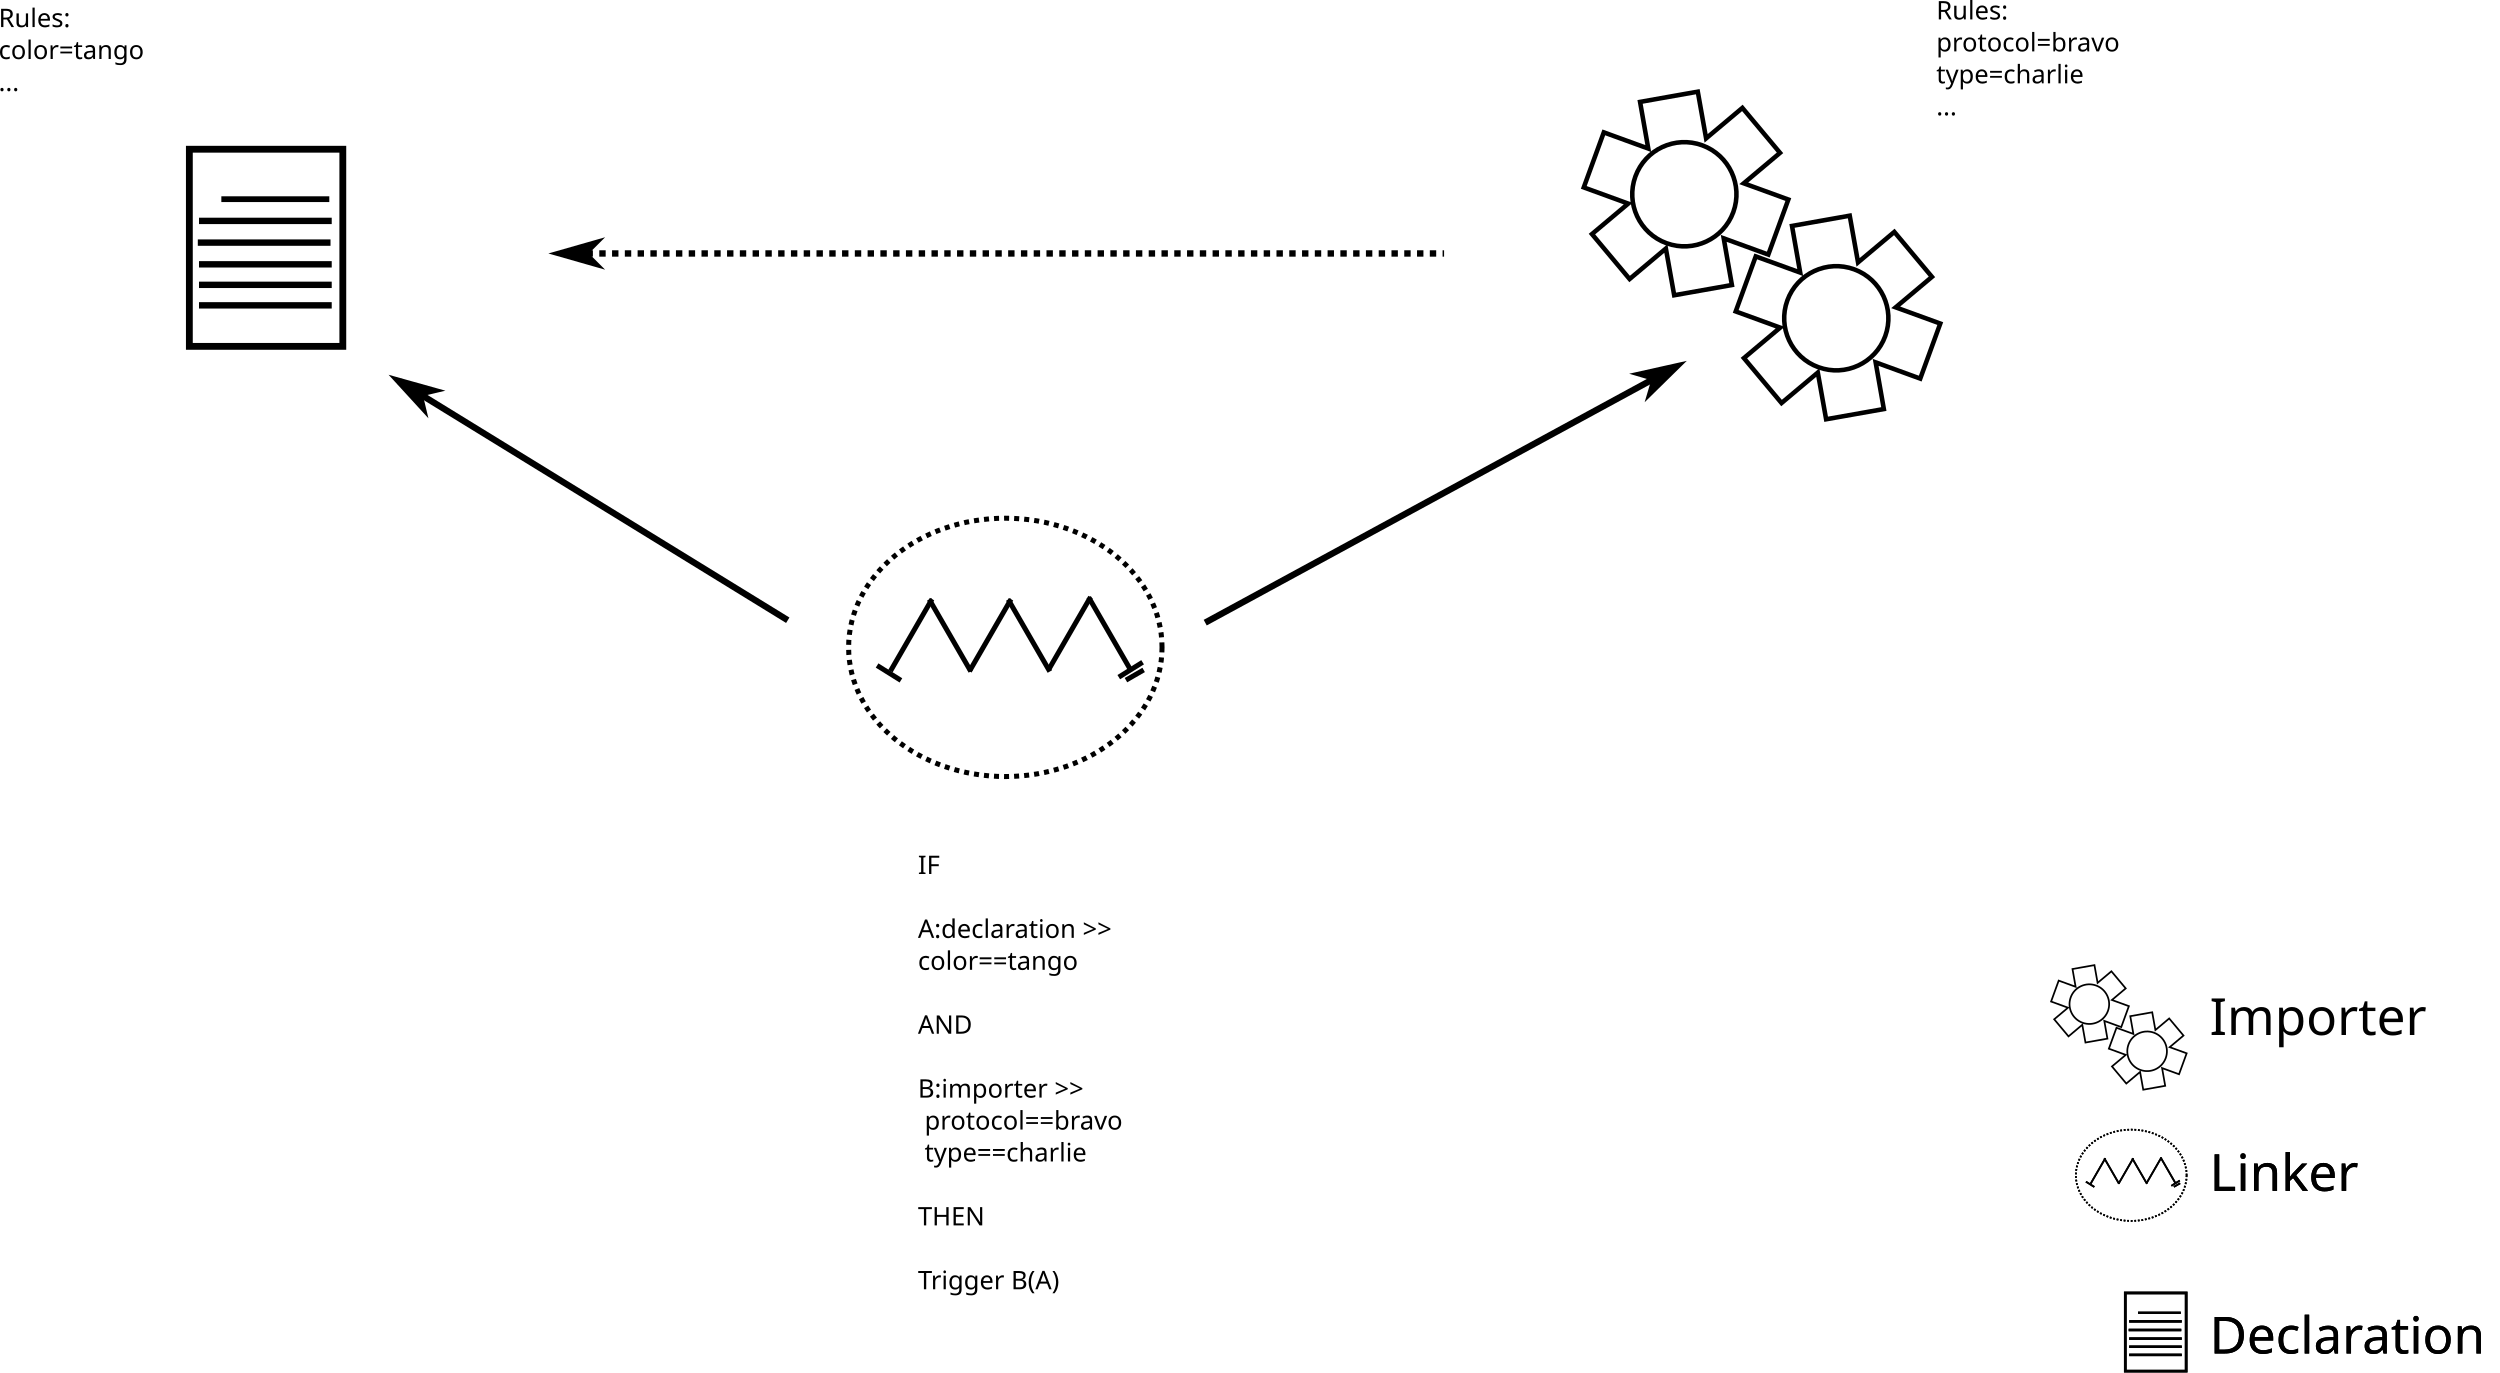
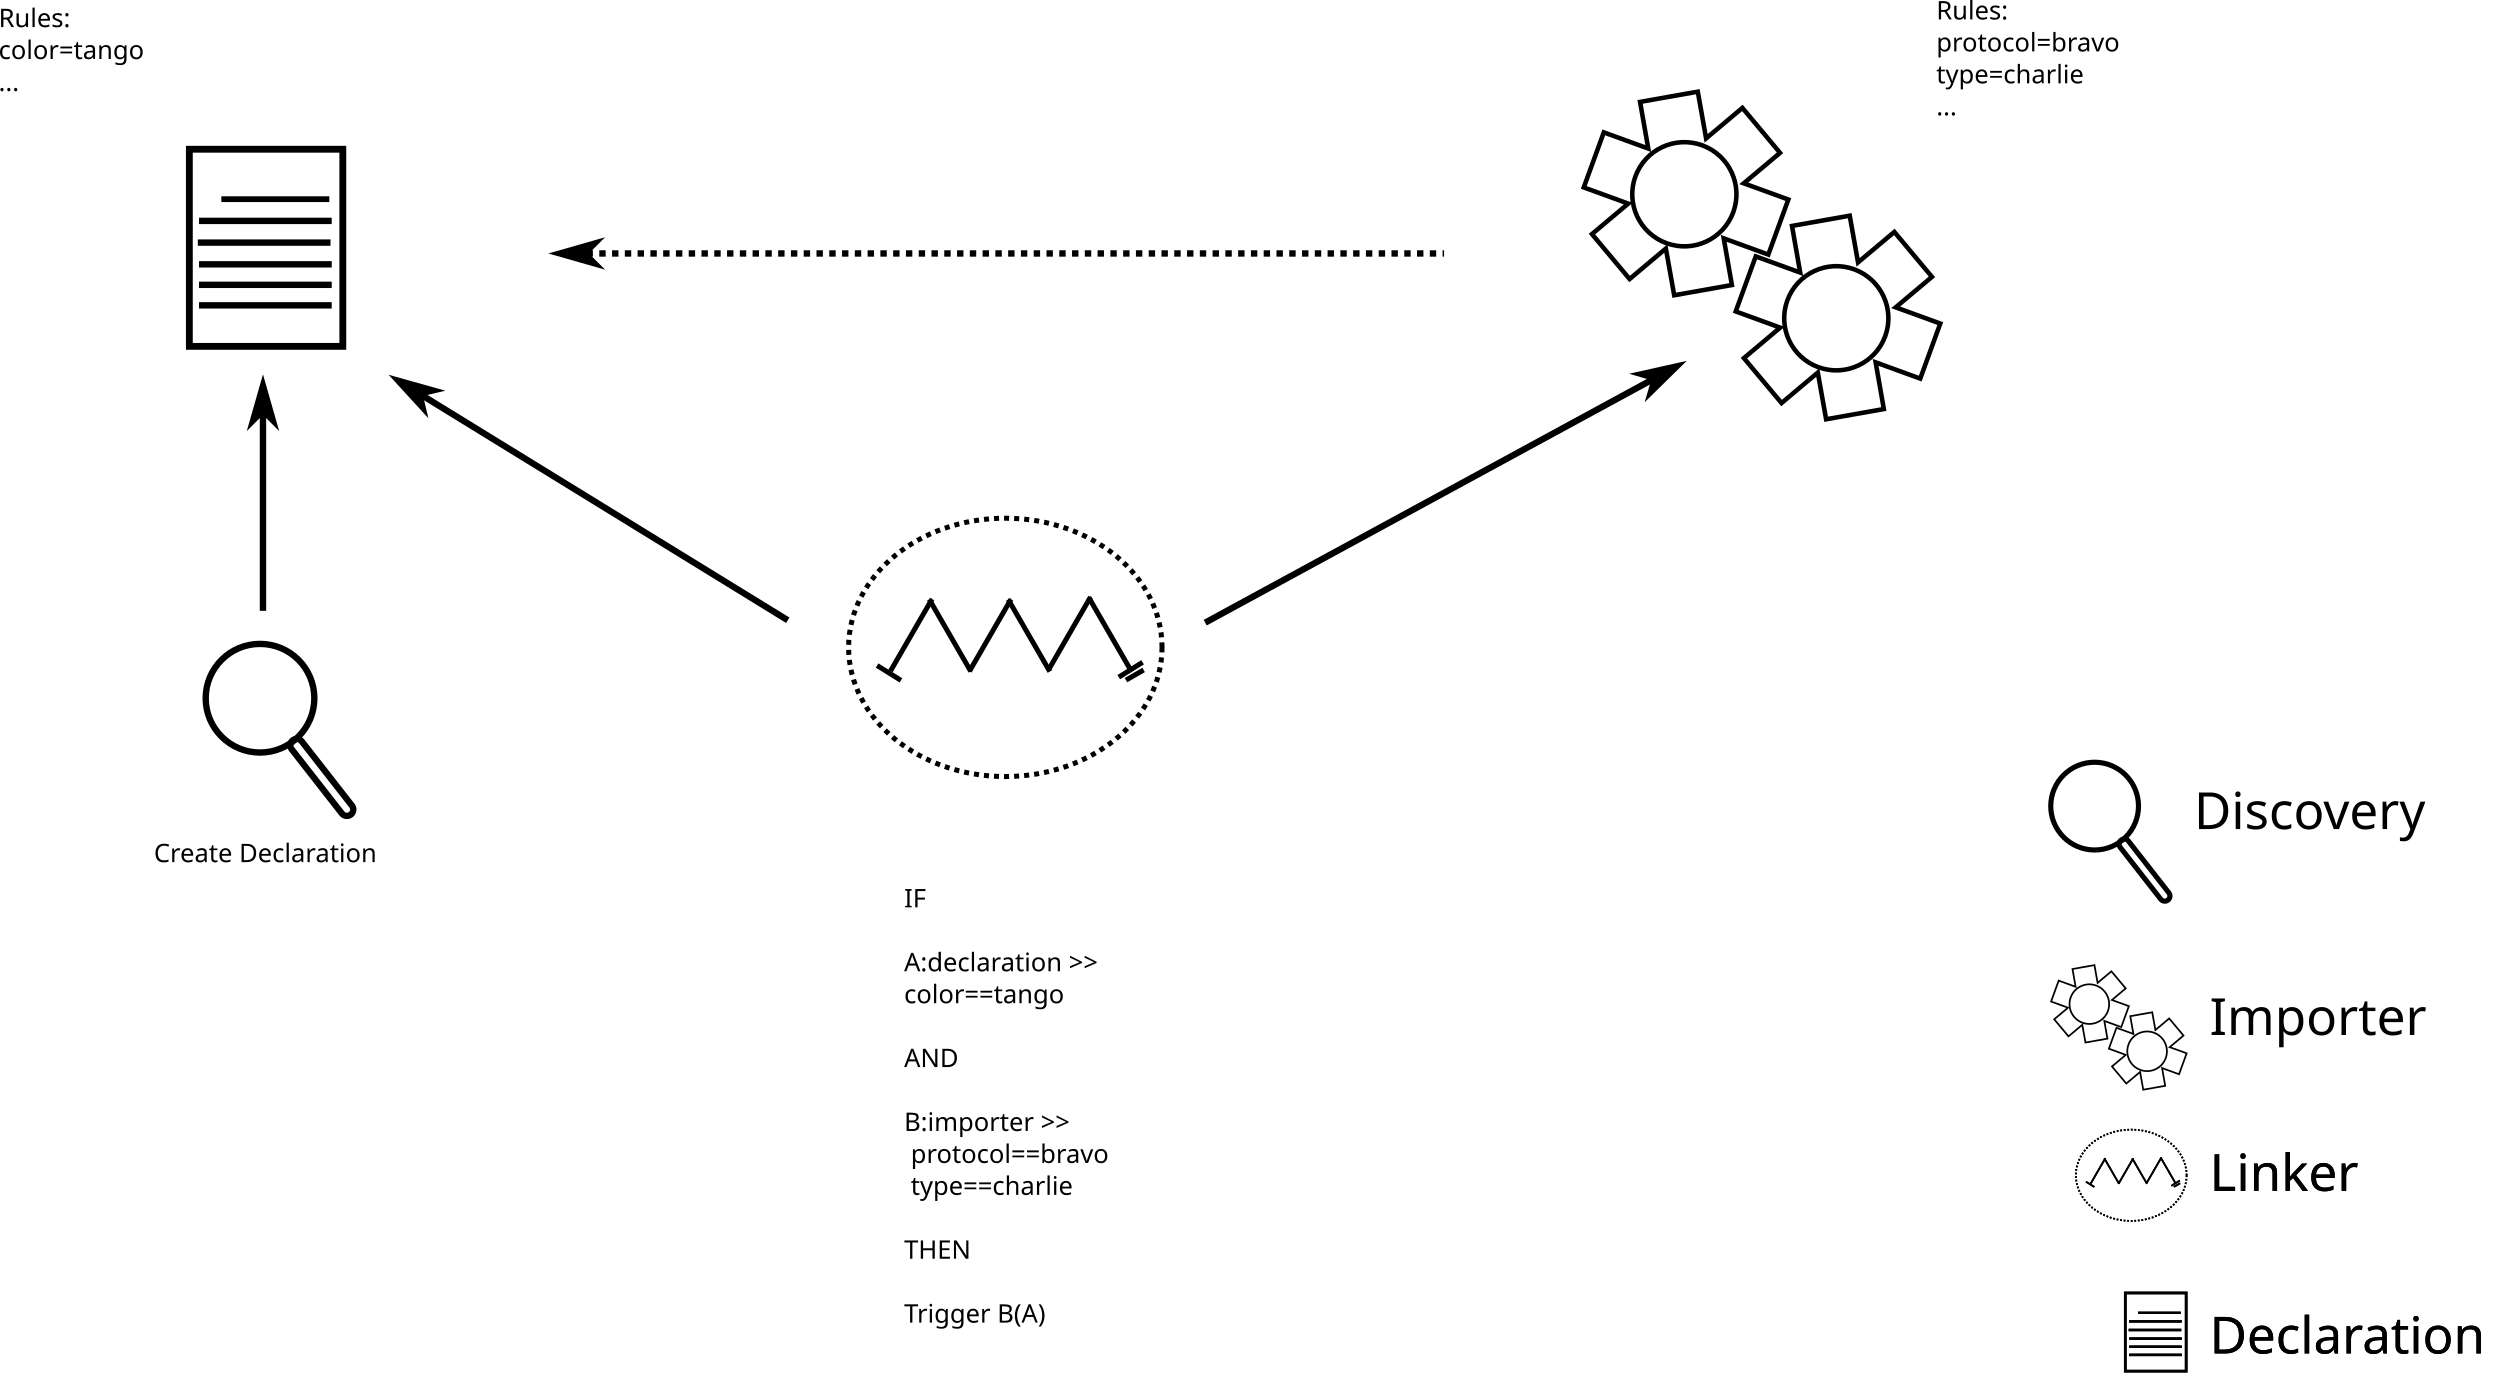
<svg xmlns="http://www.w3.org/2000/svg" width="391.315" height="214.831" id="svg2" version="1.1">
  <defs id="defs4">
    <marker orient="auto" refY="0" refX="0" id="Arrow1Mend" style="overflow:visible">
      <path id="path4509" d="M 0,0 5,-5 -12.5,0 5,5 0,0 z" style="fill-rule:evenodd;stroke:#000000;stroke-width:1pt" transform="matrix(-0.4,0,0,-0.4,-4,0)" />
    </marker>
    <marker orient="auto" refY="0" refX="0" id="Arrow1Mstart" style="overflow:visible">
      <path id="path4506" d="M 0,0 5,-5 -12.5,0 5,5 0,0 z" style="fill-rule:evenodd;stroke:#000000;stroke-width:1pt" transform="matrix(0.4,0,0,0.4,4,0)" />
    </marker>
    <marker orient="auto" refY="0" refX="0" id="Arrow1Sstart" style="overflow:visible">
      <path id="path4512" d="M 0,0 5,-5 -12.5,0 5,5 0,0 z" style="fill-rule:evenodd;stroke:#000000;stroke-width:1pt" transform="matrix(0.2,0,0,0.2,1.2,0)" />
    </marker>
    <marker orient="auto" refY="0" refX="0" id="Arrow1Lstart" style="overflow:visible">
      <path id="path4500" d="M 0,0 5,-5 -12.5,0 5,5 0,0 z" style="fill-rule:evenodd;stroke:#000000;stroke-width:1pt" transform="matrix(0.8,0,0,0.8,10,0)" />
    </marker>
  </defs>
  <g id="layer1" transform="translate(-30.03522,-90.75581)">
    <g id="g3095" transform="matrix(0.7872305,0,0,0.7872305,121.8342,28.75436)">
      <path transform="translate(-1.133058,0.1888431)" d="m 115.572,207.29 c 0,14.184 -13.95,25.683 -31.159,25.683 -17.209,0 -31.159,-11.499 -31.159,-25.683 0,-14.184 13.95,-25.683 31.159,-25.683 17.209,0 31.159,11.499 31.159,25.683 z" id="path3093" style="fill:none;stroke:#000000;stroke-width:1;stroke-miterlimit:4;stroke-opacity:1;stroke-dasharray:1, 1;stroke-dashoffset:0" />
      <path id="path2987" d="m 60.434,212.204 8.271,-14.325" style="fill:none;stroke:#000000;stroke-width:1px;stroke-linecap:butt;stroke-linejoin:miter;stroke-opacity:1" />
      <path id="path2987-8" d="M 76.42,212.257 68.149,197.932" style="fill:none;stroke:#000000;stroke-width:1px;stroke-linecap:butt;stroke-linejoin:miter;stroke-opacity:1" />
      <path id="path2987-3" d="m 76.142,212.231 8.271,-14.325" style="fill:none;stroke:#000000;stroke-width:1px;stroke-linecap:butt;stroke-linejoin:miter;stroke-opacity:1" />
      <path id="path2987-8-6" d="M 92.127,212.283 83.856,197.958" style="fill:none;stroke:#000000;stroke-width:1px;stroke-linecap:butt;stroke-linejoin:miter;stroke-opacity:1" />
      <path id="path2987-3-7" d="m 91.95,211.801 8.271,-14.325" style="fill:none;stroke:#000000;stroke-width:1px;stroke-linecap:butt;stroke-linejoin:miter;stroke-opacity:1" />
      <path id="path2987-8-6-7" d="M 108.124,211.854 99.854,197.528" style="fill:none;stroke:#000000;stroke-width:1px;stroke-linecap:butt;stroke-linejoin:miter;stroke-opacity:1" />
      <path id="path3067" d="m 57.781,211.079 4.74,2.962" style="fill:none;stroke:#000000;stroke-width:1px;stroke-linecap:butt;stroke-linejoin:miter;stroke-opacity:1" />
      <path id="path3067-1" d="m 105.837,213.397 4.74,-2.962" style="fill:none;stroke:#000000;stroke-width:1px;stroke-linecap:butt;stroke-linejoin:miter;stroke-opacity:1" />
      <path id="path3091" d="m 107.263,213.993 3.52,-2.032" style="fill:none;stroke:#000000;stroke-width:1px;stroke-linecap:butt;stroke-linejoin:miter;stroke-opacity:1" />
    </g>
    <g id="g4010" transform="translate(-4.343389,-144.0873)">
      <rect y="258.202" x="64.018" height="30.856" width="24.02" id="rect3159" style="fill:#000000;fill-opacity:0;stroke:#000000;stroke-width:1.068;stroke-miterlimit:4;stroke-opacity:1;stroke-dasharray:none;stroke-dashoffset:0" />
      <path id="path3161" d="m 65.34,272.818 20.773,0" style="fill:none;stroke:#000000;stroke-width:1px;stroke-linecap:butt;stroke-linejoin:miter;stroke-opacity:1" />
      <path id="path3161-4" d="m 65.529,276.217 20.773,0" style="fill:none;stroke:#000000;stroke-width:1px;stroke-linecap:butt;stroke-linejoin:miter;stroke-opacity:1" />
      <path id="path3161-4-8" d="m 65.529,279.428 20.773,0" style="fill:none;stroke:#000000;stroke-width:1px;stroke-linecap:butt;stroke-linejoin:miter;stroke-opacity:1" />
      <path id="path3161-4-1" d="m 65.529,282.638 20.773,0" style="fill:none;stroke:#000000;stroke-width:1px;stroke-linecap:butt;stroke-linejoin:miter;stroke-opacity:1" />
      <path id="path3161-8" d="m 65.529,269.419 20.773,0" style="fill:none;stroke:#000000;stroke-width:1px;stroke-linecap:butt;stroke-linejoin:miter;stroke-opacity:1" />
      <path id="path3161-8-7" d="m 69.025,266.02 16.898,0" style="fill:none;stroke:#000000;stroke-width:0.902px;stroke-linecap:butt;stroke-linejoin:miter;stroke-opacity:1" />
    </g>
    <g id="g4240" transform="matrix(0.2441302,-0.6707422,0.6707422,0.2441302,141.828,104.4045)">
      <path id="rect4098" d="m 30.406,227.312 0,10.375 -9,-5.188 -6.438,11.125 9,5.188 -9,5.219 6.438,11.125 9,-5.188 0,10.406 12.844,0 0,-10.406 9,5.188 6.438,-11.125 -9,-5.188 9,-5.219 -6.438,-11.125 -9,5.188 0,-10.375 -12.844,0 z" style="fill:#000000;fill-opacity:0;stroke:#000000;stroke-width:1;stroke-miterlimit:4;stroke-opacity:1;stroke-dasharray:none;stroke-dashoffset:0" />
      <path transform="translate(32.29216,-13.78554)" d="m 15.674,262.337 c 0,6.31 -5.115,11.425 -11.425,11.425 -6.31,0 -11.425,-5.115 -11.425,-11.425 0,-6.31 5.115,-11.425 11.425,-11.425 6.31,0 11.425,5.115 11.425,11.425 z" id="path4217" style="fill:#000000;fill-opacity:0;stroke:#000000;stroke-width:1;stroke-miterlimit:4;stroke-opacity:1;stroke-dasharray:none;stroke-dashoffset:0" />
      <path id="rect4098-0" d="m 44.566,186.702 0,10.375 -9,-5.188 -6.438,11.125 9,5.188 -9,5.219 6.438,11.125 9,-5.188 0,10.406 12.844,0 0,-10.406 9,5.188 6.438,-11.125 -9,-5.188 9,-5.219 -6.438,-11.125 -9,5.188 0,-10.375 -12.844,0 z" style="fill:#000000;fill-opacity:0;stroke:#000000;stroke-width:1;stroke-miterlimit:4;stroke-opacity:1;stroke-dasharray:none;stroke-dashoffset:0" />
      <path transform="translate(46.45166,-54.39553)" d="m 15.674,262.337 c 0,6.31 -5.115,11.425 -11.425,11.425 -6.31,0 -11.425,-5.115 -11.425,-11.425 0,-6.31 5.115,-11.425 11.425,-11.425 6.31,0 11.425,5.115 11.425,11.425 z" id="path4217-0" style="fill:#000000;fill-opacity:0;stroke:#000000;stroke-width:1;stroke-miterlimit:4;stroke-opacity:1;stroke-dasharray:none;stroke-dashoffset:0" />
    </g>
    <text xml:space="preserve" style="font-size:4px;font-style:normal;font-weight:normal;line-height:125%;letter-spacing:0px;word-spacing:0px;fill:#000000;fill-opacity:1;stroke:none;font-family:Sans" x="333.119" y="93.795" id="text4380">
      <tspan id="tspan4382" x="333.119" y="93.795">Rules:</tspan>
      <tspan x="333.119" y="98.795" id="tspan4384">protocol=bravo</tspan>
      <tspan x="333.119" y="103.795" id="tspan4386">type=charlie</tspan>
      <tspan x="333.119" y="108.795" id="tspan4388">...</tspan>
    </text>
    <text xml:space="preserve" style="font-size:4px;font-style:normal;font-weight:normal;line-height:125%;letter-spacing:0px;word-spacing:0px;fill:#000000;fill-opacity:1;stroke:none;font-family:Sans" x="29.815" y="94.99" id="text4380-6">
      <tspan id="tspan4382-5" x="29.815" y="94.99">Rules:</tspan>
      <tspan x="29.815" y="99.99" id="tspan4386-7">color=tango</tspan>
      <tspan x="29.815" y="104.99" id="tspan4388-0">...</tspan>
    </text>
-     <text xml:space="preserve" style="font-size:4px;font-style:normal;font-weight:normal;line-height:125%;letter-spacing:0px;word-spacing:0px;fill:#000000;fill-opacity:1;stroke:none;font-family:Sans" x="173.713" y="227.558" id="text4380-6-4">
-       <tspan x="173.713" y="227.558" id="tspan4454">IF</tspan>
-       <tspan x="173.713" y="232.558" id="tspan4490" />
-       <tspan x="173.713" y="237.558" id="tspan4464">A:declaration &gt;&gt;</tspan>
-       <tspan x="173.713" y="242.558" id="tspan5512">color==tango</tspan>
-       <tspan x="173.713" y="247.558" id="tspan4466" />
-       <tspan x="173.713" y="252.558" id="tspan4468">AND</tspan>
-       <tspan x="173.713" y="257.558" id="tspan4470" />
-       <tspan x="173.713" y="262.558" id="tspan4480">B:importer &gt;&gt;</tspan>
-       <tspan x="173.713" y="267.558" id="tspan5523"> protocol==bravo</tspan>
-       <tspan x="173.713" y="272.558" id="tspan5525"> type==charlie</tspan>
-       <tspan x="173.713" y="277.558" id="tspan4482" />
-       <tspan x="173.713" y="282.558" id="tspan4484">THEN</tspan>
-       <tspan x="173.713" y="287.558" id="tspan4486" />
-       <tspan x="173.713" y="292.558" id="tspan4488">Trigger B(A)</tspan>
-       <tspan x="173.713" y="297.558" id="tspan4474" />
-       <tspan x="173.713" y="302.558" id="tspan4476" />
-       <tspan x="173.713" y="307.558" id="tspan4456" />
-       <tspan x="173.713" y="312.558" id="tspan4458" />
-       <tspan x="173.713" y="317.558" id="tspan4388-0-4" />
+     <text xml:space="preserve" style="font-size:4px;font-style:normal;font-weight:normal;line-height:125%;letter-spacing:0px;word-spacing:0px;fill:#000000;fill-opacity:1;stroke:none;font-family:Sans" x="54.117" y="225.704" id="text4380-6-4">
+       <tspan x="54.117" y="225.704" id="tspan4488">Create Declaration</tspan>
+       <tspan x="54.117" y="230.704" id="tspan4474" />
+       <tspan x="54.117" y="235.704" id="tspan4476" />
+       <tspan x="54.117" y="240.704" id="tspan4456" />
+       <tspan x="54.117" y="245.704" id="tspan4458" />
+       <tspan x="54.117" y="250.704" id="tspan4388-0-4" />
    </text>
    <path style="fill:none;stroke:#000000;stroke-width:1px;stroke-linecap:butt;stroke-linejoin:miter;stroke-opacity:1;marker-end:url(#Arrow1Mend)" d="M 153.341,187.839 92.533,150.448" id="path5314" />
    <path style="fill:none;stroke:#000000;stroke-width:1px;stroke-linecap:butt;stroke-linejoin:miter;stroke-opacity:1;marker-end:url(#Arrow1Mend)" d="m 218.68,188.216 73.649,-40.035" id="path5316" />
+     <text xml:space="preserve" style="font-size:4px;font-style:normal;font-weight:normal;line-height:125%;letter-spacing:0px;word-spacing:0px;fill:#000000;fill-opacity:1;stroke:none;font-family:Sans" x="171.55" y="232.78" id="text4380-6-4-9">
+       <tspan x="171.55" y="232.78" id="tspan4454-0">IF</tspan>
+       <tspan x="171.55" y="237.78" id="tspan4490-5" />
+       <tspan x="171.55" y="242.78" id="tspan4464-6">A:declaration &gt;&gt;</tspan>
+       <tspan x="171.55" y="247.78" id="tspan5512-3">color==tango</tspan>
+       <tspan x="171.55" y="252.78" id="tspan4466-4" />
+       <tspan x="171.55" y="257.78" id="tspan4468-4">AND</tspan>
+       <tspan x="171.55" y="262.78" id="tspan4470-9" />
+       <tspan x="171.55" y="267.78" id="tspan4480-4">B:importer &gt;&gt;</tspan>
+       <tspan x="171.55" y="272.78" id="tspan5523-9"> protocol==bravo</tspan>
+       <tspan x="171.55" y="277.78" id="tspan5525-1"> type==charlie</tspan>
+       <tspan x="171.55" y="282.78" id="tspan4482-3" />
+       <tspan x="171.55" y="287.78" id="tspan4484-3">THEN</tspan>
+       <tspan x="171.55" y="292.78" id="tspan4486-5" />
+       <tspan x="171.55" y="297.78" id="tspan4488-5">Trigger B(A)</tspan>
+       <tspan x="171.55" y="302.78" id="tspan4474-2" />
+       <tspan x="171.55" y="307.78" id="tspan4476-1" />
+       <tspan x="171.55" y="312.78" id="tspan4456-4" />
+       <tspan x="171.55" y="317.78" id="tspan4458-9" />
+       <tspan x="171.55" y="322.78" id="tspan4388-0-4-9" />
+     </text>
  </g>
  <g id="g4100" transform="translate(-30.03522,-90.75581)">
-     <g id="g4325" transform="translate(183.5555,18.88431)">
-       <g transform="matrix(0.2782484,0,0,0.2782484,156.9027,198.1047)" id="g3095-1">
-         <path style="fill:none;stroke:#000000;stroke-width:1;stroke-miterlimit:4;stroke-opacity:1;stroke-dasharray:1, 1;stroke-dashoffset:0" id="path3093-1" d="m 115.572,207.29 c 0,14.184 -13.95,25.683 -31.159,25.683 -17.209,0 -31.159,-11.499 -31.159,-25.683 0,-14.184 13.95,-25.683 31.159,-25.683 17.209,0 31.159,11.499 31.159,25.683 z" transform="translate(-1.133058,0.1888431)" />
-         <path style="fill:none;stroke:#000000;stroke-width:1px;stroke-linecap:butt;stroke-linejoin:miter;stroke-opacity:1" d="m 60.434,212.204 8.271,-14.325" id="path2987-2" />
-         <path style="fill:none;stroke:#000000;stroke-width:1px;stroke-linecap:butt;stroke-linejoin:miter;stroke-opacity:1" d="M 76.42,212.257 68.149,197.932" id="path2987-8-60" />
-         <path style="fill:none;stroke:#000000;stroke-width:1px;stroke-linecap:butt;stroke-linejoin:miter;stroke-opacity:1" d="m 76.142,212.231 8.271,-14.325" id="path2987-3-9" />
-         <path style="fill:none;stroke:#000000;stroke-width:1px;stroke-linecap:butt;stroke-linejoin:miter;stroke-opacity:1" d="M 92.127,212.283 83.856,197.958" id="path2987-8-6-5" />
-         <path style="fill:none;stroke:#000000;stroke-width:1px;stroke-linecap:butt;stroke-linejoin:miter;stroke-opacity:1" d="m 91.95,211.801 8.271,-14.325" id="path2987-3-7-2" />
-         <path style="fill:none;stroke:#000000;stroke-width:1px;stroke-linecap:butt;stroke-linejoin:miter;stroke-opacity:1" d="M 108.124,211.854 99.854,197.528" id="path2987-8-6-7-1" />
-         <path style="fill:none;stroke:#000000;stroke-width:1px;stroke-linecap:butt;stroke-linejoin:miter;stroke-opacity:1" d="m 57.781,211.079 4.74,2.962" id="path3067-0" />
-         <path style="fill:none;stroke:#000000;stroke-width:1px;stroke-linecap:butt;stroke-linejoin:miter;stroke-opacity:1" d="m 105.837,213.397 4.74,-2.962" id="path3067-1-5" />
-         <path style="fill:none;stroke:#000000;stroke-width:1px;stroke-linecap:butt;stroke-linejoin:miter;stroke-opacity:1" d="m 107.263,213.993 3.52,-2.032" id="path3091-7" />
-       </g>
-       <text id="text3155" y="258.277" x="192.342" style="font-size:4px;font-style:normal;font-weight:normal;line-height:125%;letter-spacing:0px;word-spacing:0px;fill:#000000;fill-opacity:1;stroke:none;font-family:Sans" xml:space="preserve">
-         <tspan style="font-size:8px" y="258.277" x="192.342" id="tspan3157">Linker</tspan>
-       </text>
-       <g transform="matrix(0.3966273,0,0,0.3966273,153.7543,171.8425)" id="g4010-7">
-         <rect style="fill:#000000;fill-opacity:0;stroke:#000000;stroke-width:1.068;stroke-miterlimit:4;stroke-opacity:1;stroke-dasharray:none;stroke-dashoffset:0" id="rect3159-7" width="24.02" height="30.856" x="64.018" y="258.202" />
-         <path style="fill:none;stroke:#000000;stroke-width:1px;stroke-linecap:butt;stroke-linejoin:miter;stroke-opacity:1" d="m 65.34,272.818 20.773,0" id="path3161-2" />
-         <path style="fill:none;stroke:#000000;stroke-width:1px;stroke-linecap:butt;stroke-linejoin:miter;stroke-opacity:1" d="m 65.529,276.217 20.773,0" id="path3161-4-6" />
-         <path style="fill:none;stroke:#000000;stroke-width:1px;stroke-linecap:butt;stroke-linejoin:miter;stroke-opacity:1" d="m 65.529,279.428 20.773,0" id="path3161-4-8-1" />
-         <path style="fill:none;stroke:#000000;stroke-width:1px;stroke-linecap:butt;stroke-linejoin:miter;stroke-opacity:1" d="m 65.529,282.638 20.773,0" id="path3161-4-1-5" />
-         <path style="fill:none;stroke:#000000;stroke-width:1px;stroke-linecap:butt;stroke-linejoin:miter;stroke-opacity:1" d="m 65.529,269.419 20.773,0" id="path3161-8-5" />
-         <path style="fill:none;stroke:#000000;stroke-width:0.902px;stroke-linecap:butt;stroke-linejoin:miter;stroke-opacity:1" d="m 69.025,266.02 16.898,0" id="path3161-8-7-0" />
-       </g>
-       <text id="text3155-3" y="283.732" x="192.342" style="font-size:4px;font-style:normal;font-weight:normal;line-height:125%;letter-spacing:0px;word-spacing:0px;fill:#000000;fill-opacity:1;stroke:none;font-family:Sans" xml:space="preserve">
-         <tspan style="font-size:8px" y="283.732" x="192.342" id="tspan3157-0">Declaration</tspan>
-       </text>
-       <g transform="matrix(0.09284149,-0.2550799,0.2550799,0.09284149,115.7659,222.6725)" id="g4240-2">
-         <path style="fill:#000000;fill-opacity:0;stroke:#000000;stroke-width:1;stroke-miterlimit:4;stroke-opacity:1;stroke-dasharray:none;stroke-dashoffset:0" d="m 30.406,227.312 0,10.375 -9,-5.188 -6.438,11.125 9,5.188 -9,5.219 6.438,11.125 9,-5.188 0,10.406 12.844,0 0,-10.406 9,5.188 6.438,-11.125 -9,-5.188 9,-5.219 -6.438,-11.125 -9,5.188 0,-10.375 -12.844,0 z" id="rect4098-3" />
-         <path style="fill:#000000;fill-opacity:0;stroke:#000000;stroke-width:1;stroke-miterlimit:4;stroke-opacity:1;stroke-dasharray:none;stroke-dashoffset:0" id="path4217-1" d="m 15.674,262.337 c 0,6.31 -5.115,11.425 -11.425,11.425 -6.31,0 -11.425,-5.115 -11.425,-11.425 0,-6.31 5.115,-11.425 11.425,-11.425 6.31,0 11.425,5.115 11.425,11.425 z" transform="translate(32.29216,-13.78554)" />
-         <path style="fill:#000000;fill-opacity:0;stroke:#000000;stroke-width:1;stroke-miterlimit:4;stroke-opacity:1;stroke-dasharray:none;stroke-dashoffset:0" d="m 44.566,186.702 0,10.375 -9,-5.188 -6.438,11.125 9,5.188 -9,5.219 6.438,11.125 9,-5.188 0,10.406 12.844,0 0,-10.406 9,5.188 6.438,-11.125 -9,-5.188 9,-5.219 -6.438,-11.125 -9,5.188 0,-10.375 -12.844,0 z" id="rect4098-0-4" />
-         <path style="fill:#000000;fill-opacity:0;stroke:#000000;stroke-width:1;stroke-miterlimit:4;stroke-opacity:1;stroke-dasharray:none;stroke-dashoffset:0" id="path4217-0-9" d="m 15.674,262.337 c 0,6.31 -5.115,11.425 -11.425,11.425 -6.31,0 -11.425,-5.115 -11.425,-11.425 0,-6.31 5.115,-11.425 11.425,-11.425 6.31,0 11.425,5.115 11.425,11.425 z" transform="translate(46.45166,-54.39553)" />
-       </g>
-       <g id="g4124" transform="matrix(0.2782484,0,0,0.2782484,156.9027,198.1047)">
-         <path transform="translate(-1.133058,0.1888431)" d="m 115.572,207.29 c 0,14.184 -13.95,25.683 -31.159,25.683 -17.209,0 -31.159,-11.499 -31.159,-25.683 0,-14.184 13.95,-25.683 31.159,-25.683 17.209,0 31.159,11.499 31.159,25.683 z" id="path4126" style="fill:none;stroke:#000000;stroke-width:1;stroke-miterlimit:4;stroke-opacity:1;stroke-dasharray:1, 1;stroke-dashoffset:0" />
-         <path id="path4128" d="m 60.434,212.204 8.271,-14.325" style="fill:none;stroke:#000000;stroke-width:1px;stroke-linecap:butt;stroke-linejoin:miter;stroke-opacity:1" />
-         <path id="path4130" d="M 76.42,212.257 68.149,197.932" style="fill:none;stroke:#000000;stroke-width:1px;stroke-linecap:butt;stroke-linejoin:miter;stroke-opacity:1" />
-         <path id="path4132" d="m 76.142,212.231 8.271,-14.325" style="fill:none;stroke:#000000;stroke-width:1px;stroke-linecap:butt;stroke-linejoin:miter;stroke-opacity:1" />
-         <path id="path4134" d="M 92.127,212.283 83.856,197.958" style="fill:none;stroke:#000000;stroke-width:1px;stroke-linecap:butt;stroke-linejoin:miter;stroke-opacity:1" />
-         <path id="path4136" d="m 91.95,211.801 8.271,-14.325" style="fill:none;stroke:#000000;stroke-width:1px;stroke-linecap:butt;stroke-linejoin:miter;stroke-opacity:1" />
-         <path id="path4138" d="M 108.124,211.854 99.854,197.528" style="fill:none;stroke:#000000;stroke-width:1px;stroke-linecap:butt;stroke-linejoin:miter;stroke-opacity:1" />
-         <path id="path4140" d="m 57.781,211.079 4.74,2.962" style="fill:none;stroke:#000000;stroke-width:1px;stroke-linecap:butt;stroke-linejoin:miter;stroke-opacity:1" />
-         <path id="path4142" d="m 105.837,213.397 4.74,-2.962" style="fill:none;stroke:#000000;stroke-width:1px;stroke-linecap:butt;stroke-linejoin:miter;stroke-opacity:1" />
-         <path id="path4144" d="m 107.263,213.993 3.52,-2.032" style="fill:none;stroke:#000000;stroke-width:1px;stroke-linecap:butt;stroke-linejoin:miter;stroke-opacity:1" />
-       </g>
-       <text xml:space="preserve" style="font-size:4px;font-style:normal;font-weight:normal;line-height:125%;letter-spacing:0px;word-spacing:0px;fill:#000000;fill-opacity:1;stroke:none;font-family:Sans" x="192.342" y="258.277" id="text4146">
-         <tspan id="tspan4148" x="192.342" y="258.277" style="font-size:8px">Linker</tspan>
-       </text>
-       <g id="g4166" transform="matrix(0.3966273,0,0,0.3966273,153.7543,171.8425)">
-         <rect y="258.202" x="64.018" height="30.856" width="24.02" id="rect4168" style="fill:#000000;fill-opacity:0;stroke:#000000;stroke-width:1.068;stroke-miterlimit:4;stroke-opacity:1;stroke-dasharray:none;stroke-dashoffset:0" />
-         <path id="path4170" d="m 65.34,272.818 20.773,0" style="fill:none;stroke:#000000;stroke-width:1px;stroke-linecap:butt;stroke-linejoin:miter;stroke-opacity:1" />
-         <path id="path4172" d="m 65.529,276.217 20.773,0" style="fill:none;stroke:#000000;stroke-width:1px;stroke-linecap:butt;stroke-linejoin:miter;stroke-opacity:1" />
-         <path id="path4174" d="m 65.529,279.428 20.773,0" style="fill:none;stroke:#000000;stroke-width:1px;stroke-linecap:butt;stroke-linejoin:miter;stroke-opacity:1" />
-         <path id="path4176" d="m 65.529,282.638 20.773,0" style="fill:none;stroke:#000000;stroke-width:1px;stroke-linecap:butt;stroke-linejoin:miter;stroke-opacity:1" />
-         <path id="path4178" d="m 65.529,269.419 20.773,0" style="fill:none;stroke:#000000;stroke-width:1px;stroke-linecap:butt;stroke-linejoin:miter;stroke-opacity:1" />
-         <path id="path4180" d="m 69.025,266.02 16.898,0" style="fill:none;stroke:#000000;stroke-width:0.902px;stroke-linecap:butt;stroke-linejoin:miter;stroke-opacity:1" />
-       </g>
-       <text xml:space="preserve" style="font-size:4px;font-style:normal;font-weight:normal;line-height:125%;letter-spacing:0px;word-spacing:0px;fill:#000000;fill-opacity:1;stroke:none;font-family:Sans" x="192.342" y="283.732" id="text4182">
-         <tspan id="tspan4184" x="192.342" y="283.732" style="font-size:8px">Declaration</tspan>
-       </text>
-       <text xml:space="preserve" style="font-size:4px;font-style:normal;font-weight:normal;line-height:125%;letter-spacing:0px;word-spacing:0px;fill:#000000;fill-opacity:1;stroke:none;font-family:Sans" x="192.342" y="233.877" id="text4146-3">
-         <tspan id="tspan4148-4" x="192.342" y="233.877" style="font-size:8px">Importer</tspan>
-       </text>
+     <g id="g3095-1" transform="matrix(0.2782484,0,0,0.2782484,340.4581,216.989)">
+       <path transform="translate(-1.133058,0.1888431)" d="m 115.572,207.29 c 0,14.184 -13.95,25.683 -31.159,25.683 -17.209,0 -31.159,-11.499 -31.159,-25.683 0,-14.184 13.95,-25.683 31.159,-25.683 17.209,0 31.159,11.499 31.159,25.683 z" id="path3093-1" style="fill:none;stroke:#000000;stroke-width:1;stroke-miterlimit:4;stroke-opacity:1;stroke-dasharray:1, 1;stroke-dashoffset:0" />
+       <path id="path2987-2" d="m 60.434,212.204 8.271,-14.325" style="fill:none;stroke:#000000;stroke-width:1px;stroke-linecap:butt;stroke-linejoin:miter;stroke-opacity:1" />
+       <path id="path2987-8-60" d="M 76.42,212.257 68.149,197.932" style="fill:none;stroke:#000000;stroke-width:1px;stroke-linecap:butt;stroke-linejoin:miter;stroke-opacity:1" />
+       <path id="path2987-3-9" d="m 76.142,212.231 8.271,-14.325" style="fill:none;stroke:#000000;stroke-width:1px;stroke-linecap:butt;stroke-linejoin:miter;stroke-opacity:1" />
+       <path id="path2987-8-6-5" d="M 92.127,212.283 83.856,197.958" style="fill:none;stroke:#000000;stroke-width:1px;stroke-linecap:butt;stroke-linejoin:miter;stroke-opacity:1" />
+       <path id="path2987-3-7-2" d="m 91.95,211.801 8.271,-14.325" style="fill:none;stroke:#000000;stroke-width:1px;stroke-linecap:butt;stroke-linejoin:miter;stroke-opacity:1" />
+       <path id="path2987-8-6-7-1" d="M 108.124,211.854 99.854,197.528" style="fill:none;stroke:#000000;stroke-width:1px;stroke-linecap:butt;stroke-linejoin:miter;stroke-opacity:1" />
+       <path id="path3067-0" d="m 57.781,211.079 4.74,2.962" style="fill:none;stroke:#000000;stroke-width:1px;stroke-linecap:butt;stroke-linejoin:miter;stroke-opacity:1" />
+       <path id="path3067-1-5" d="m 105.837,213.397 4.74,-2.962" style="fill:none;stroke:#000000;stroke-width:1px;stroke-linecap:butt;stroke-linejoin:miter;stroke-opacity:1" />
+       <path id="path3091-7" d="m 107.263,213.993 3.52,-2.032" style="fill:none;stroke:#000000;stroke-width:1px;stroke-linecap:butt;stroke-linejoin:miter;stroke-opacity:1" />
    </g>
+     <text xml:space="preserve" style="font-size:4px;font-style:normal;font-weight:normal;line-height:125%;letter-spacing:0px;word-spacing:0px;fill:#000000;fill-opacity:1;stroke:none;font-family:Sans" x="375.897" y="277.161" id="text3155">
+       <tspan id="tspan3157" x="375.897" y="277.161" style="font-size:8px">Linker</tspan>
+     </text>
+     <g id="g4010-7" transform="matrix(0.3966273,0,0,0.3966273,337.3097,190.7268)">
+       <rect y="258.202" x="64.018" height="30.856" width="24.02" id="rect3159-7" style="fill:#000000;fill-opacity:0;stroke:#000000;stroke-width:1.068;stroke-miterlimit:4;stroke-opacity:1;stroke-dasharray:none;stroke-dashoffset:0" />
+       <path id="path3161-2" d="m 65.34,272.818 20.773,0" style="fill:none;stroke:#000000;stroke-width:1px;stroke-linecap:butt;stroke-linejoin:miter;stroke-opacity:1" />
+       <path id="path3161-4-6" d="m 65.529,276.217 20.773,0" style="fill:none;stroke:#000000;stroke-width:1px;stroke-linecap:butt;stroke-linejoin:miter;stroke-opacity:1" />
+       <path id="path3161-4-8-1" d="m 65.529,279.428 20.773,0" style="fill:none;stroke:#000000;stroke-width:1px;stroke-linecap:butt;stroke-linejoin:miter;stroke-opacity:1" />
+       <path id="path3161-4-1-5" d="m 65.529,282.638 20.773,0" style="fill:none;stroke:#000000;stroke-width:1px;stroke-linecap:butt;stroke-linejoin:miter;stroke-opacity:1" />
+       <path id="path3161-8-5" d="m 65.529,269.419 20.773,0" style="fill:none;stroke:#000000;stroke-width:1px;stroke-linecap:butt;stroke-linejoin:miter;stroke-opacity:1" />
+       <path id="path3161-8-7-0" d="m 69.025,266.02 16.898,0" style="fill:none;stroke:#000000;stroke-width:0.902px;stroke-linecap:butt;stroke-linejoin:miter;stroke-opacity:1" />
+     </g>
+     <text xml:space="preserve" style="font-size:4px;font-style:normal;font-weight:normal;line-height:125%;letter-spacing:0px;word-spacing:0px;fill:#000000;fill-opacity:1;stroke:none;font-family:Sans" x="375.897" y="302.616" id="text3155-3">
+       <tspan id="tspan3157-0" x="375.897" y="302.616" style="font-size:8px">Declaration</tspan>
+     </text>
+     <g id="g4240-2" transform="matrix(0.09284149,-0.2550799,0.2550799,0.09284149,299.3214,241.5568)">
+       <path id="rect4098-3" d="m 30.406,227.312 0,10.375 -9,-5.188 -6.438,11.125 9,5.188 -9,5.219 6.438,11.125 9,-5.188 0,10.406 12.844,0 0,-10.406 9,5.188 6.438,-11.125 -9,-5.188 9,-5.219 -6.438,-11.125 -9,5.188 0,-10.375 -12.844,0 z" style="fill:#000000;fill-opacity:0;stroke:#000000;stroke-width:1;stroke-miterlimit:4;stroke-opacity:1;stroke-dasharray:none;stroke-dashoffset:0" />
+       <path transform="translate(32.29216,-13.78554)" d="m 15.674,262.337 c 0,6.31 -5.115,11.425 -11.425,11.425 -6.31,0 -11.425,-5.115 -11.425,-11.425 0,-6.31 5.115,-11.425 11.425,-11.425 6.31,0 11.425,5.115 11.425,11.425 z" id="path4217-1" style="fill:#000000;fill-opacity:0;stroke:#000000;stroke-width:1;stroke-miterlimit:4;stroke-opacity:1;stroke-dasharray:none;stroke-dashoffset:0" />
+       <path id="rect4098-0-4" d="m 44.566,186.702 0,10.375 -9,-5.188 -6.438,11.125 9,5.188 -9,5.219 6.438,11.125 9,-5.188 0,10.406 12.844,0 0,-10.406 9,5.188 6.438,-11.125 -9,-5.188 9,-5.219 -6.438,-11.125 -9,5.188 0,-10.375 -12.844,0 z" style="fill:#000000;fill-opacity:0;stroke:#000000;stroke-width:1;stroke-miterlimit:4;stroke-opacity:1;stroke-dasharray:none;stroke-dashoffset:0" />
+       <path transform="translate(46.45166,-54.39553)" d="m 15.674,262.337 c 0,6.31 -5.115,11.425 -11.425,11.425 -6.31,0 -11.425,-5.115 -11.425,-11.425 0,-6.31 5.115,-11.425 11.425,-11.425 6.31,0 11.425,5.115 11.425,11.425 z" id="path4217-0-9" style="fill:#000000;fill-opacity:0;stroke:#000000;stroke-width:1;stroke-miterlimit:4;stroke-opacity:1;stroke-dasharray:none;stroke-dashoffset:0" />
+     </g>
+     <g transform="matrix(0.2782484,0,0,0.2782484,340.4581,216.989)" id="g4124">
+       <path style="fill:none;stroke:#000000;stroke-width:1;stroke-miterlimit:4;stroke-opacity:1;stroke-dasharray:1, 1;stroke-dashoffset:0" id="path4126" d="m 115.572,207.29 c 0,14.184 -13.95,25.683 -31.159,25.683 -17.209,0 -31.159,-11.499 -31.159,-25.683 0,-14.184 13.95,-25.683 31.159,-25.683 17.209,0 31.159,11.499 31.159,25.683 z" transform="translate(-1.133058,0.1888431)" />
+       <path style="fill:none;stroke:#000000;stroke-width:1px;stroke-linecap:butt;stroke-linejoin:miter;stroke-opacity:1" d="m 60.434,212.204 8.271,-14.325" id="path4128" />
+       <path style="fill:none;stroke:#000000;stroke-width:1px;stroke-linecap:butt;stroke-linejoin:miter;stroke-opacity:1" d="M 76.42,212.257 68.149,197.932" id="path4130" />
+       <path style="fill:none;stroke:#000000;stroke-width:1px;stroke-linecap:butt;stroke-linejoin:miter;stroke-opacity:1" d="m 76.142,212.231 8.271,-14.325" id="path4132" />
+       <path style="fill:none;stroke:#000000;stroke-width:1px;stroke-linecap:butt;stroke-linejoin:miter;stroke-opacity:1" d="M 92.127,212.283 83.856,197.958" id="path4134" />
+       <path style="fill:none;stroke:#000000;stroke-width:1px;stroke-linecap:butt;stroke-linejoin:miter;stroke-opacity:1" d="m 91.95,211.801 8.271,-14.325" id="path4136" />
+       <path style="fill:none;stroke:#000000;stroke-width:1px;stroke-linecap:butt;stroke-linejoin:miter;stroke-opacity:1" d="M 108.124,211.854 99.854,197.528" id="path4138" />
+       <path style="fill:none;stroke:#000000;stroke-width:1px;stroke-linecap:butt;stroke-linejoin:miter;stroke-opacity:1" d="m 57.781,211.079 4.74,2.962" id="path4140" />
+       <path style="fill:none;stroke:#000000;stroke-width:1px;stroke-linecap:butt;stroke-linejoin:miter;stroke-opacity:1" d="m 105.837,213.397 4.74,-2.962" id="path4142" />
+       <path style="fill:none;stroke:#000000;stroke-width:1px;stroke-linecap:butt;stroke-linejoin:miter;stroke-opacity:1" d="m 107.263,213.993 3.52,-2.032" id="path4144" />
+     </g>
+     <text id="text4146" y="277.161" x="375.897" style="font-size:4px;font-style:normal;font-weight:normal;line-height:125%;letter-spacing:0px;word-spacing:0px;fill:#000000;fill-opacity:1;stroke:none;font-family:Sans" xml:space="preserve">
+       <tspan style="font-size:8px" y="277.161" x="375.897" id="tspan4148">Linker</tspan>
+     </text>
+     <g transform="matrix(0.3966273,0,0,0.3966273,337.3097,190.7268)" id="g4166">
+       <rect style="fill:#000000;fill-opacity:0;stroke:#000000;stroke-width:1.068;stroke-miterlimit:4;stroke-opacity:1;stroke-dasharray:none;stroke-dashoffset:0" id="rect4168" width="24.02" height="30.856" x="64.018" y="258.202" />
+       <path style="fill:none;stroke:#000000;stroke-width:1px;stroke-linecap:butt;stroke-linejoin:miter;stroke-opacity:1" d="m 65.34,272.818 20.773,0" id="path4170" />
+       <path style="fill:none;stroke:#000000;stroke-width:1px;stroke-linecap:butt;stroke-linejoin:miter;stroke-opacity:1" d="m 65.529,276.217 20.773,0" id="path4172" />
+       <path style="fill:none;stroke:#000000;stroke-width:1px;stroke-linecap:butt;stroke-linejoin:miter;stroke-opacity:1" d="m 65.529,279.428 20.773,0" id="path4174" />
+       <path style="fill:none;stroke:#000000;stroke-width:1px;stroke-linecap:butt;stroke-linejoin:miter;stroke-opacity:1" d="m 65.529,282.638 20.773,0" id="path4176" />
+       <path style="fill:none;stroke:#000000;stroke-width:1px;stroke-linecap:butt;stroke-linejoin:miter;stroke-opacity:1" d="m 65.529,269.419 20.773,0" id="path4178" />
+       <path style="fill:none;stroke:#000000;stroke-width:0.902px;stroke-linecap:butt;stroke-linejoin:miter;stroke-opacity:1" d="m 69.025,266.02 16.898,0" id="path4180" />
+     </g>
+     <text id="text4182" y="302.616" x="375.897" style="font-size:4px;font-style:normal;font-weight:normal;line-height:125%;letter-spacing:0px;word-spacing:0px;fill:#000000;fill-opacity:1;stroke:none;font-family:Sans" xml:space="preserve">
+       <tspan style="font-size:8px" y="302.616" x="375.897" id="tspan4184">Declaration</tspan>
+     </text>
+     <text id="text4146-3" y="252.762" x="375.897" style="font-size:4px;font-style:normal;font-weight:normal;line-height:125%;letter-spacing:0px;word-spacing:0px;fill:#000000;fill-opacity:1;stroke:none;font-family:Sans" xml:space="preserve">
+       <tspan style="font-size:8px" y="252.762" x="375.897" id="tspan4148-4">Importer</tspan>
+     </text>
    <path style="fill:none;stroke:#000000;stroke-width:1;stroke-linecap:butt;stroke-linejoin:miter;stroke-miterlimit:4;stroke-opacity:1;stroke-dasharray:1, 1;stroke-dashoffset:0;marker-start:url(#Arrow1Mstart)" d="m 117.838,130.43 138.233,0" id="path4494" />
+     <g id="g3897" transform="translate(59.7052,-48.02375)">
+       <path transform="translate(30.03522,90.75581)" d="m -10.503,157.314 c 0,4.696 -3.807,8.503 -8.503,8.503 -4.696,0 -8.503,-3.807 -8.503,-8.503 0,-4.696 3.807,-8.503 8.503,-8.503 4.696,0 8.503,3.807 8.503,8.503 z" id="path3101" style="fill:#000000;fill-opacity:0;stroke:#000000;stroke-width:1;stroke-miterlimit:4;stroke-opacity:1;stroke-dasharray:none;stroke-dashoffset:0" />
+       <rect transform="matrix(0.7880107,-0.6156615,0.6156615,0.7880107,0,0)" ry="1" y="210.619" x="-145.047" height="14.754" width="2.001" id="rect3895" style="fill:#000000;fill-opacity:0;stroke:#000000;stroke-width:1;stroke-miterlimit:4;stroke-opacity:1;stroke-dasharray:none;stroke-dashoffset:0" />
+     </g>
+     <g id="g3897-9" transform="matrix(0.8076692,0,0,0.8076692,348.9905,16.57493)">
+       <path transform="translate(30.03522,90.75581)" d="m -10.503,157.314 c 0,4.696 -3.807,8.503 -8.503,8.503 -4.696,0 -8.503,-3.807 -8.503,-8.503 0,-4.696 3.807,-8.503 8.503,-8.503 4.696,0 8.503,3.807 8.503,8.503 z" id="path3101-1" style="fill:#000000;fill-opacity:0;stroke:#000000;stroke-width:1;stroke-miterlimit:4;stroke-opacity:1;stroke-dasharray:none;stroke-dashoffset:0" />
+       <rect transform="matrix(0.7880107,-0.6156615,0.6156615,0.7880107,0,0)" ry="1" y="210.619" x="-145.047" height="14.754" width="2.001" id="rect3895-9" style="fill:#000000;fill-opacity:0;stroke:#000000;stroke-width:1;stroke-miterlimit:4;stroke-opacity:1;stroke-dasharray:none;stroke-dashoffset:0" />
+     </g>
+     <text id="text4146-3-7" y="220.524" x="373.454" style="font-size:4px;font-style:normal;font-weight:normal;line-height:125%;letter-spacing:0px;word-spacing:0px;fill:#000000;fill-opacity:1;stroke:none;font-family:Sans" xml:space="preserve">
+       <tspan style="font-size:8px" y="220.524" x="373.454" id="tspan4148-4-8">Discovery</tspan>
+     </text>
+     <path style="fill:none;stroke:#000000;stroke-width:1px;stroke-linecap:butt;stroke-linejoin:miter;stroke-opacity:1;marker-start:none;marker-end:url(#Arrow1Mend)" d="m 41.163,95.606 0,-35.044" id="path3999" transform="translate(30.03522,90.75581)" />
  </g>
</svg>
